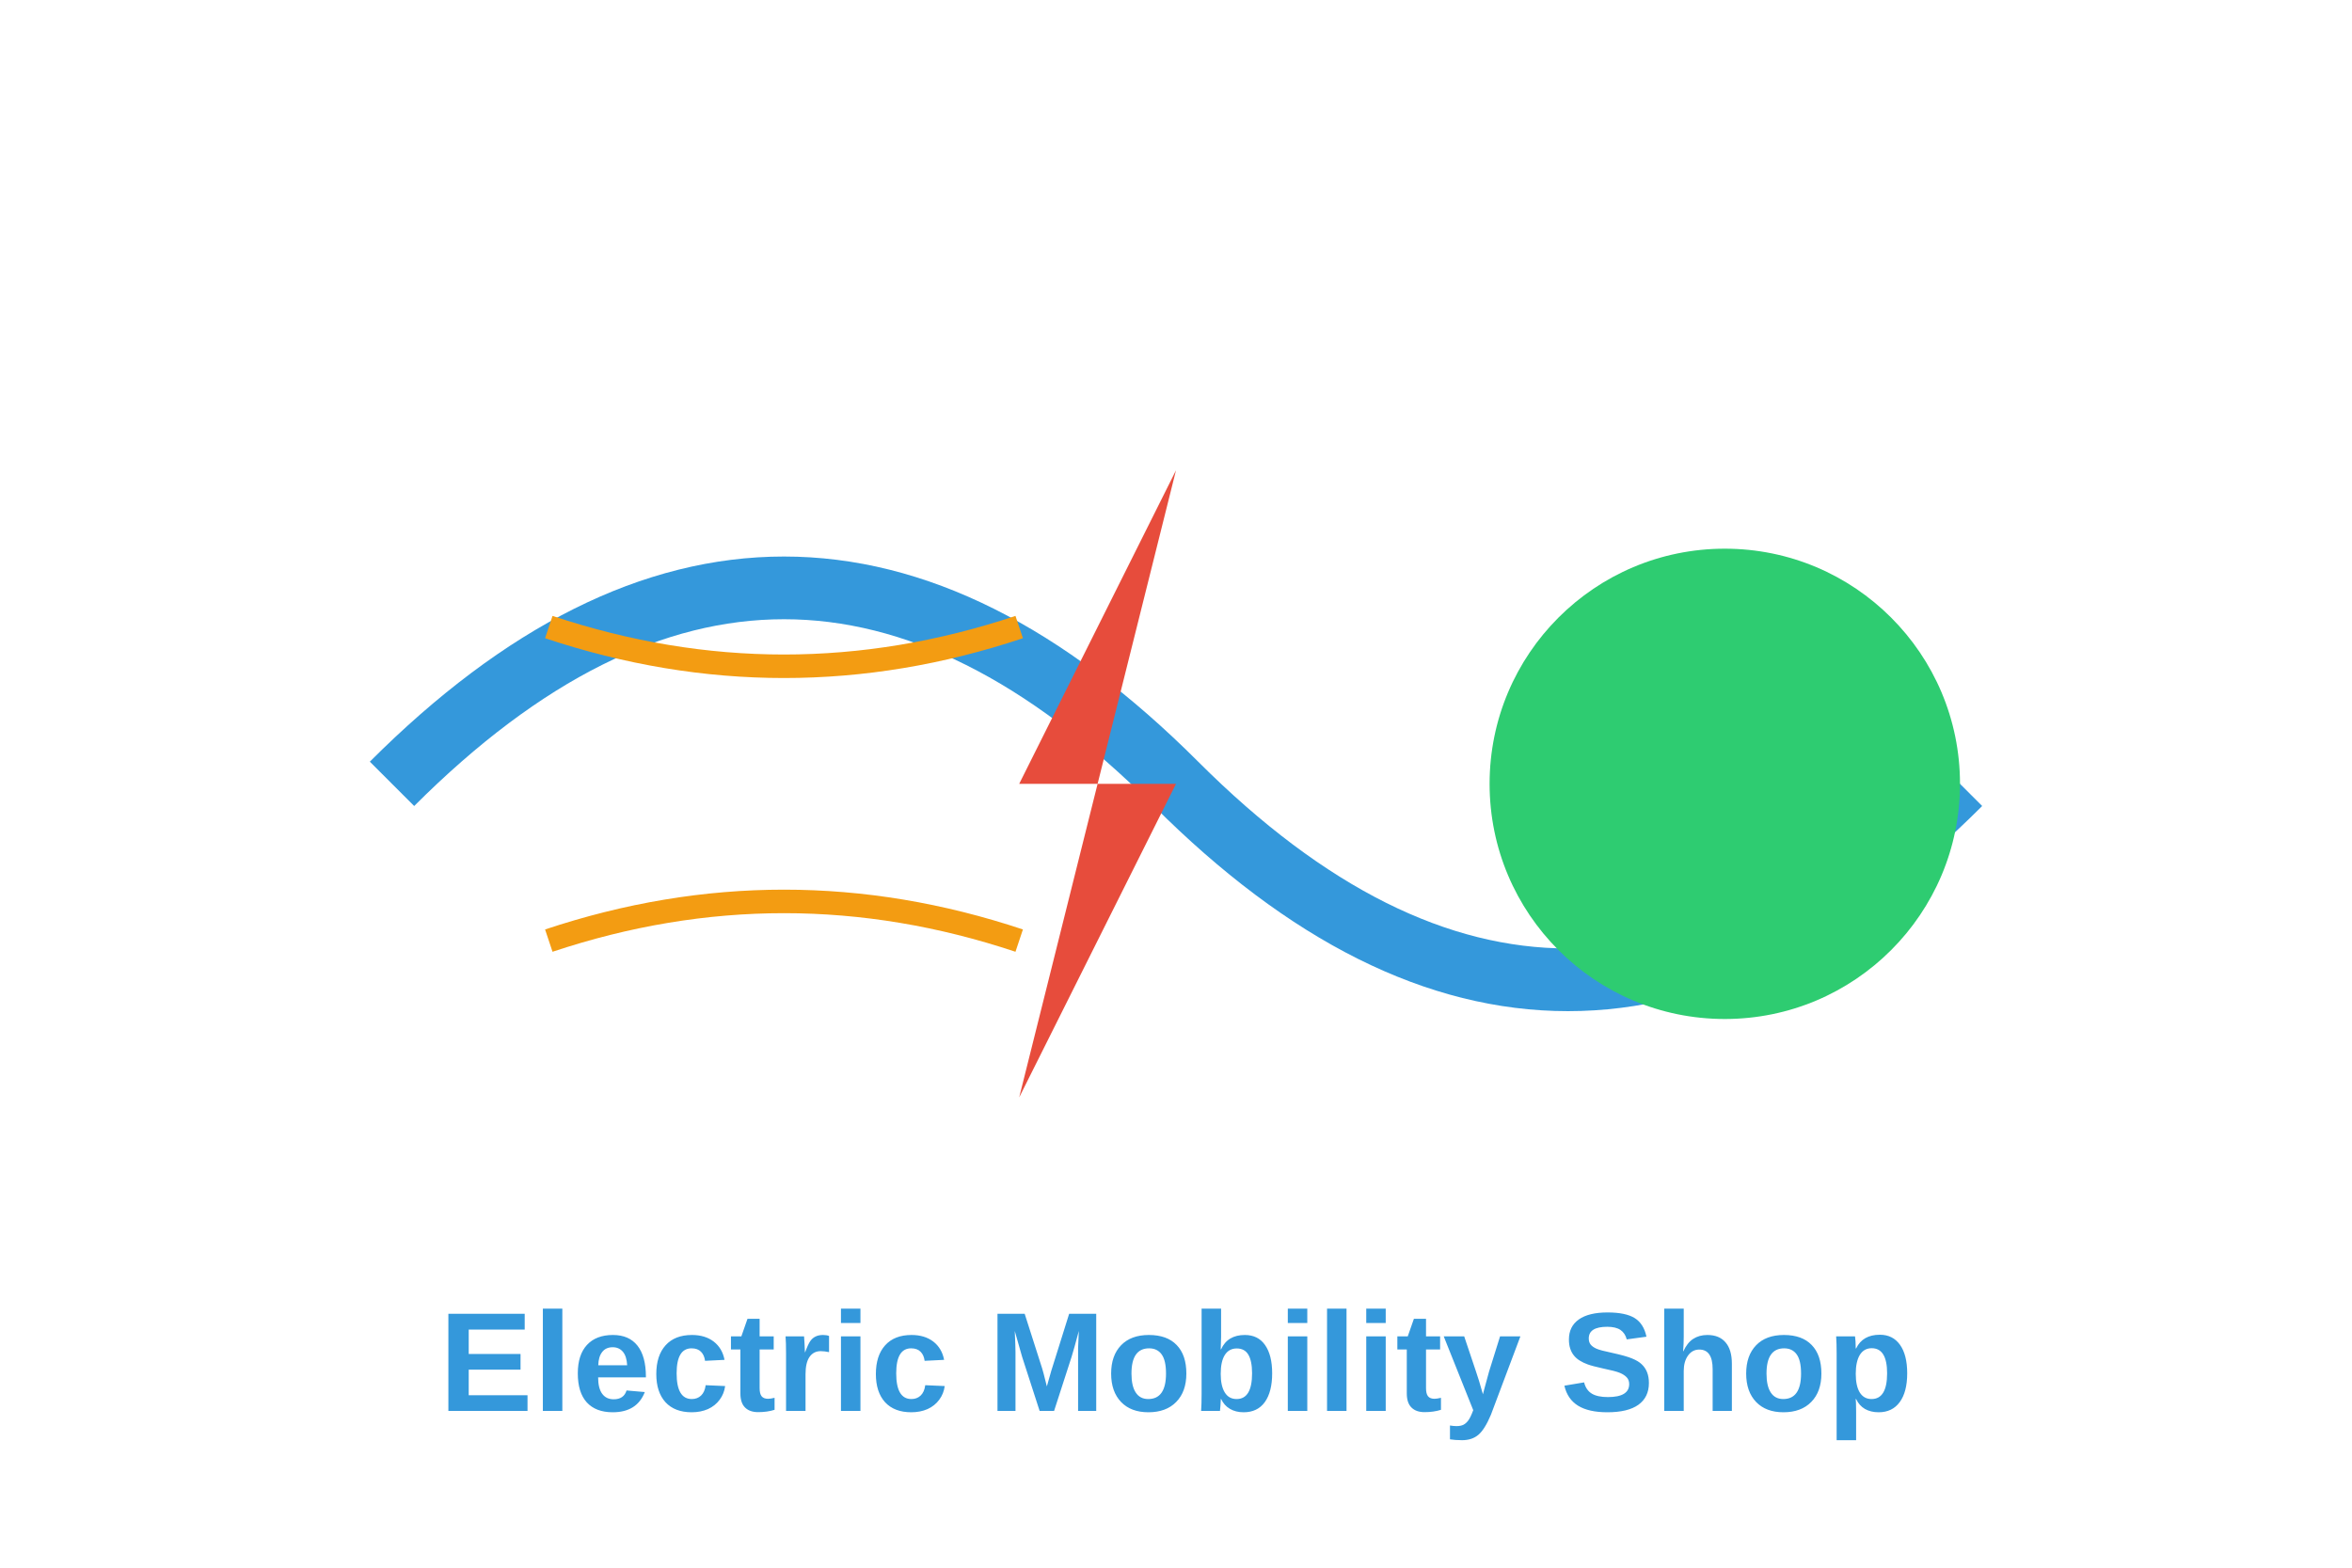
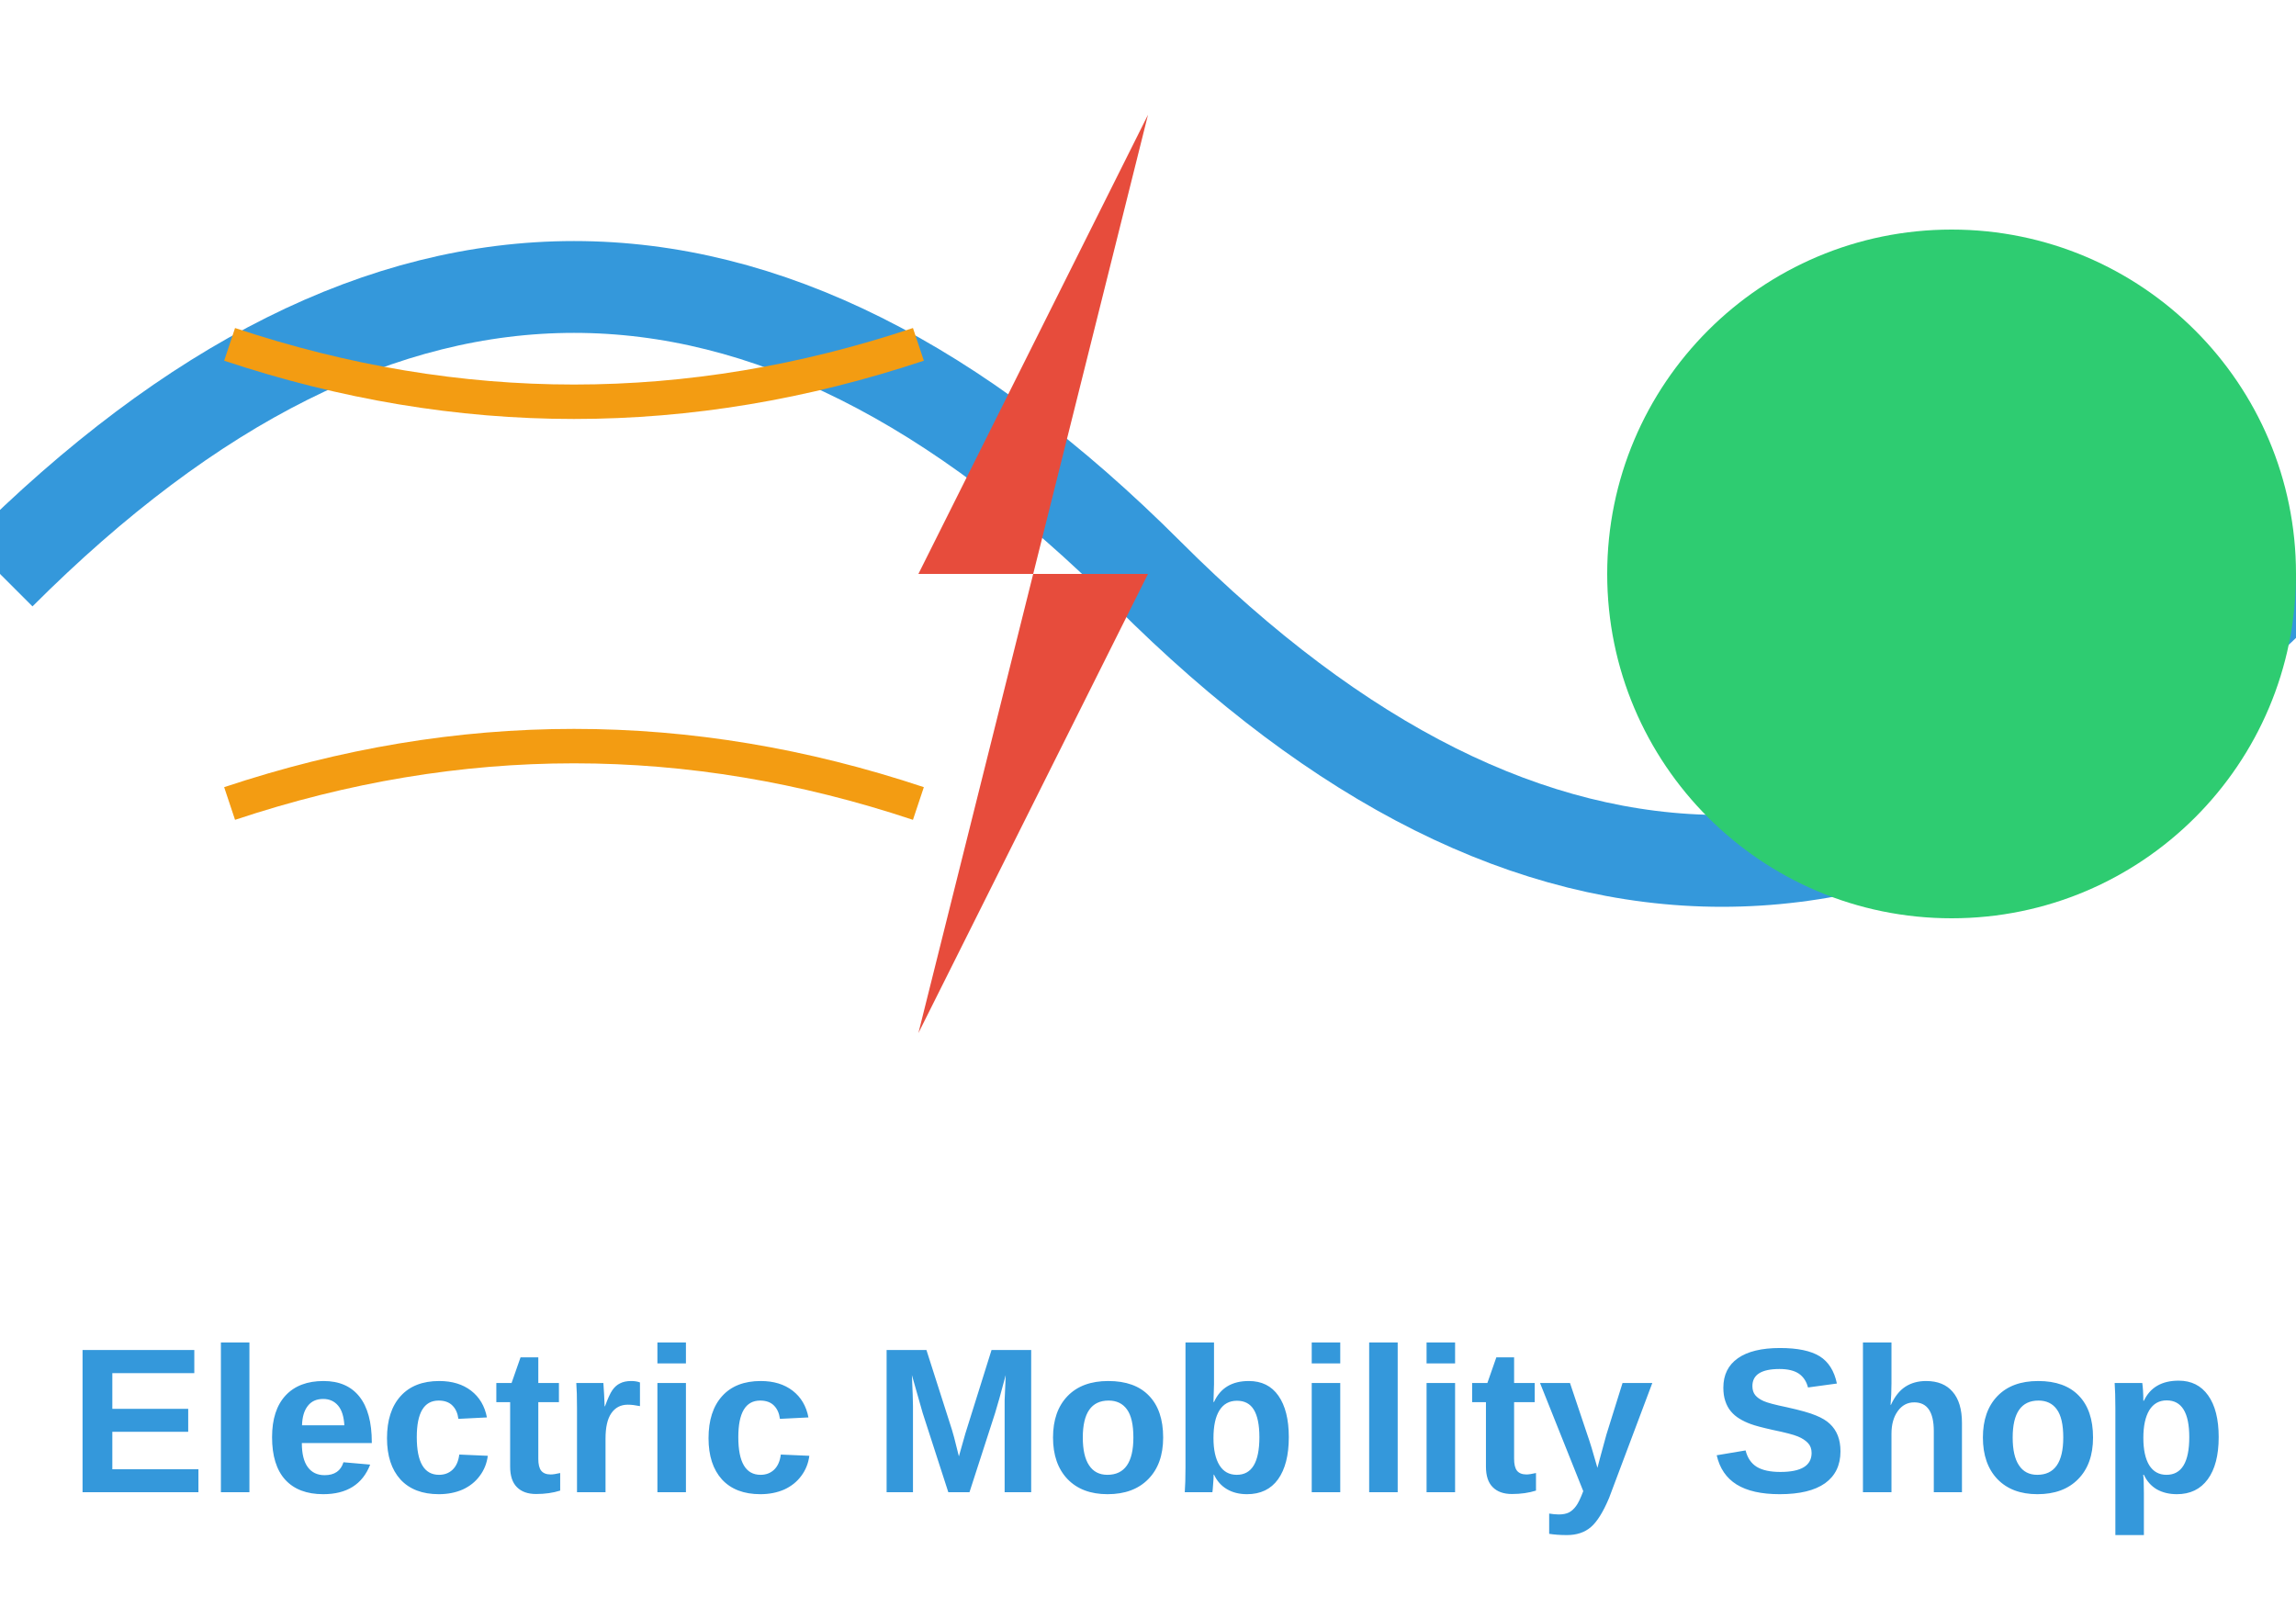
- <svg xmlns="http://www.w3.org/2000/svg" viewBox="0 0 300 200">
+ <svg xmlns="http://www.w3.org/2000/svg" viewBox="50 50 200 140">
  <path d="M50,100 Q100,50 150,100 T250,100" fill="none" stroke="#3498db" stroke-width="8" />
  <path d="M150,60 L130,100 H150 L130,140" fill="#e74c3c" />
  <circle cx="220" cy="100" r="30" fill="#2ecc71" />
  <path d="M70,80 Q100,90 130,80 M70,120 Q100,110 130,120" fill="none" stroke="#f39c12" stroke-width="3" />
  <text x="150" y="180" font-family="Arial, sans-serif" font-size="18" fill="#3498db" text-anchor="middle" font-weight="bold">Electric Mobility Shop</text>
</svg>
